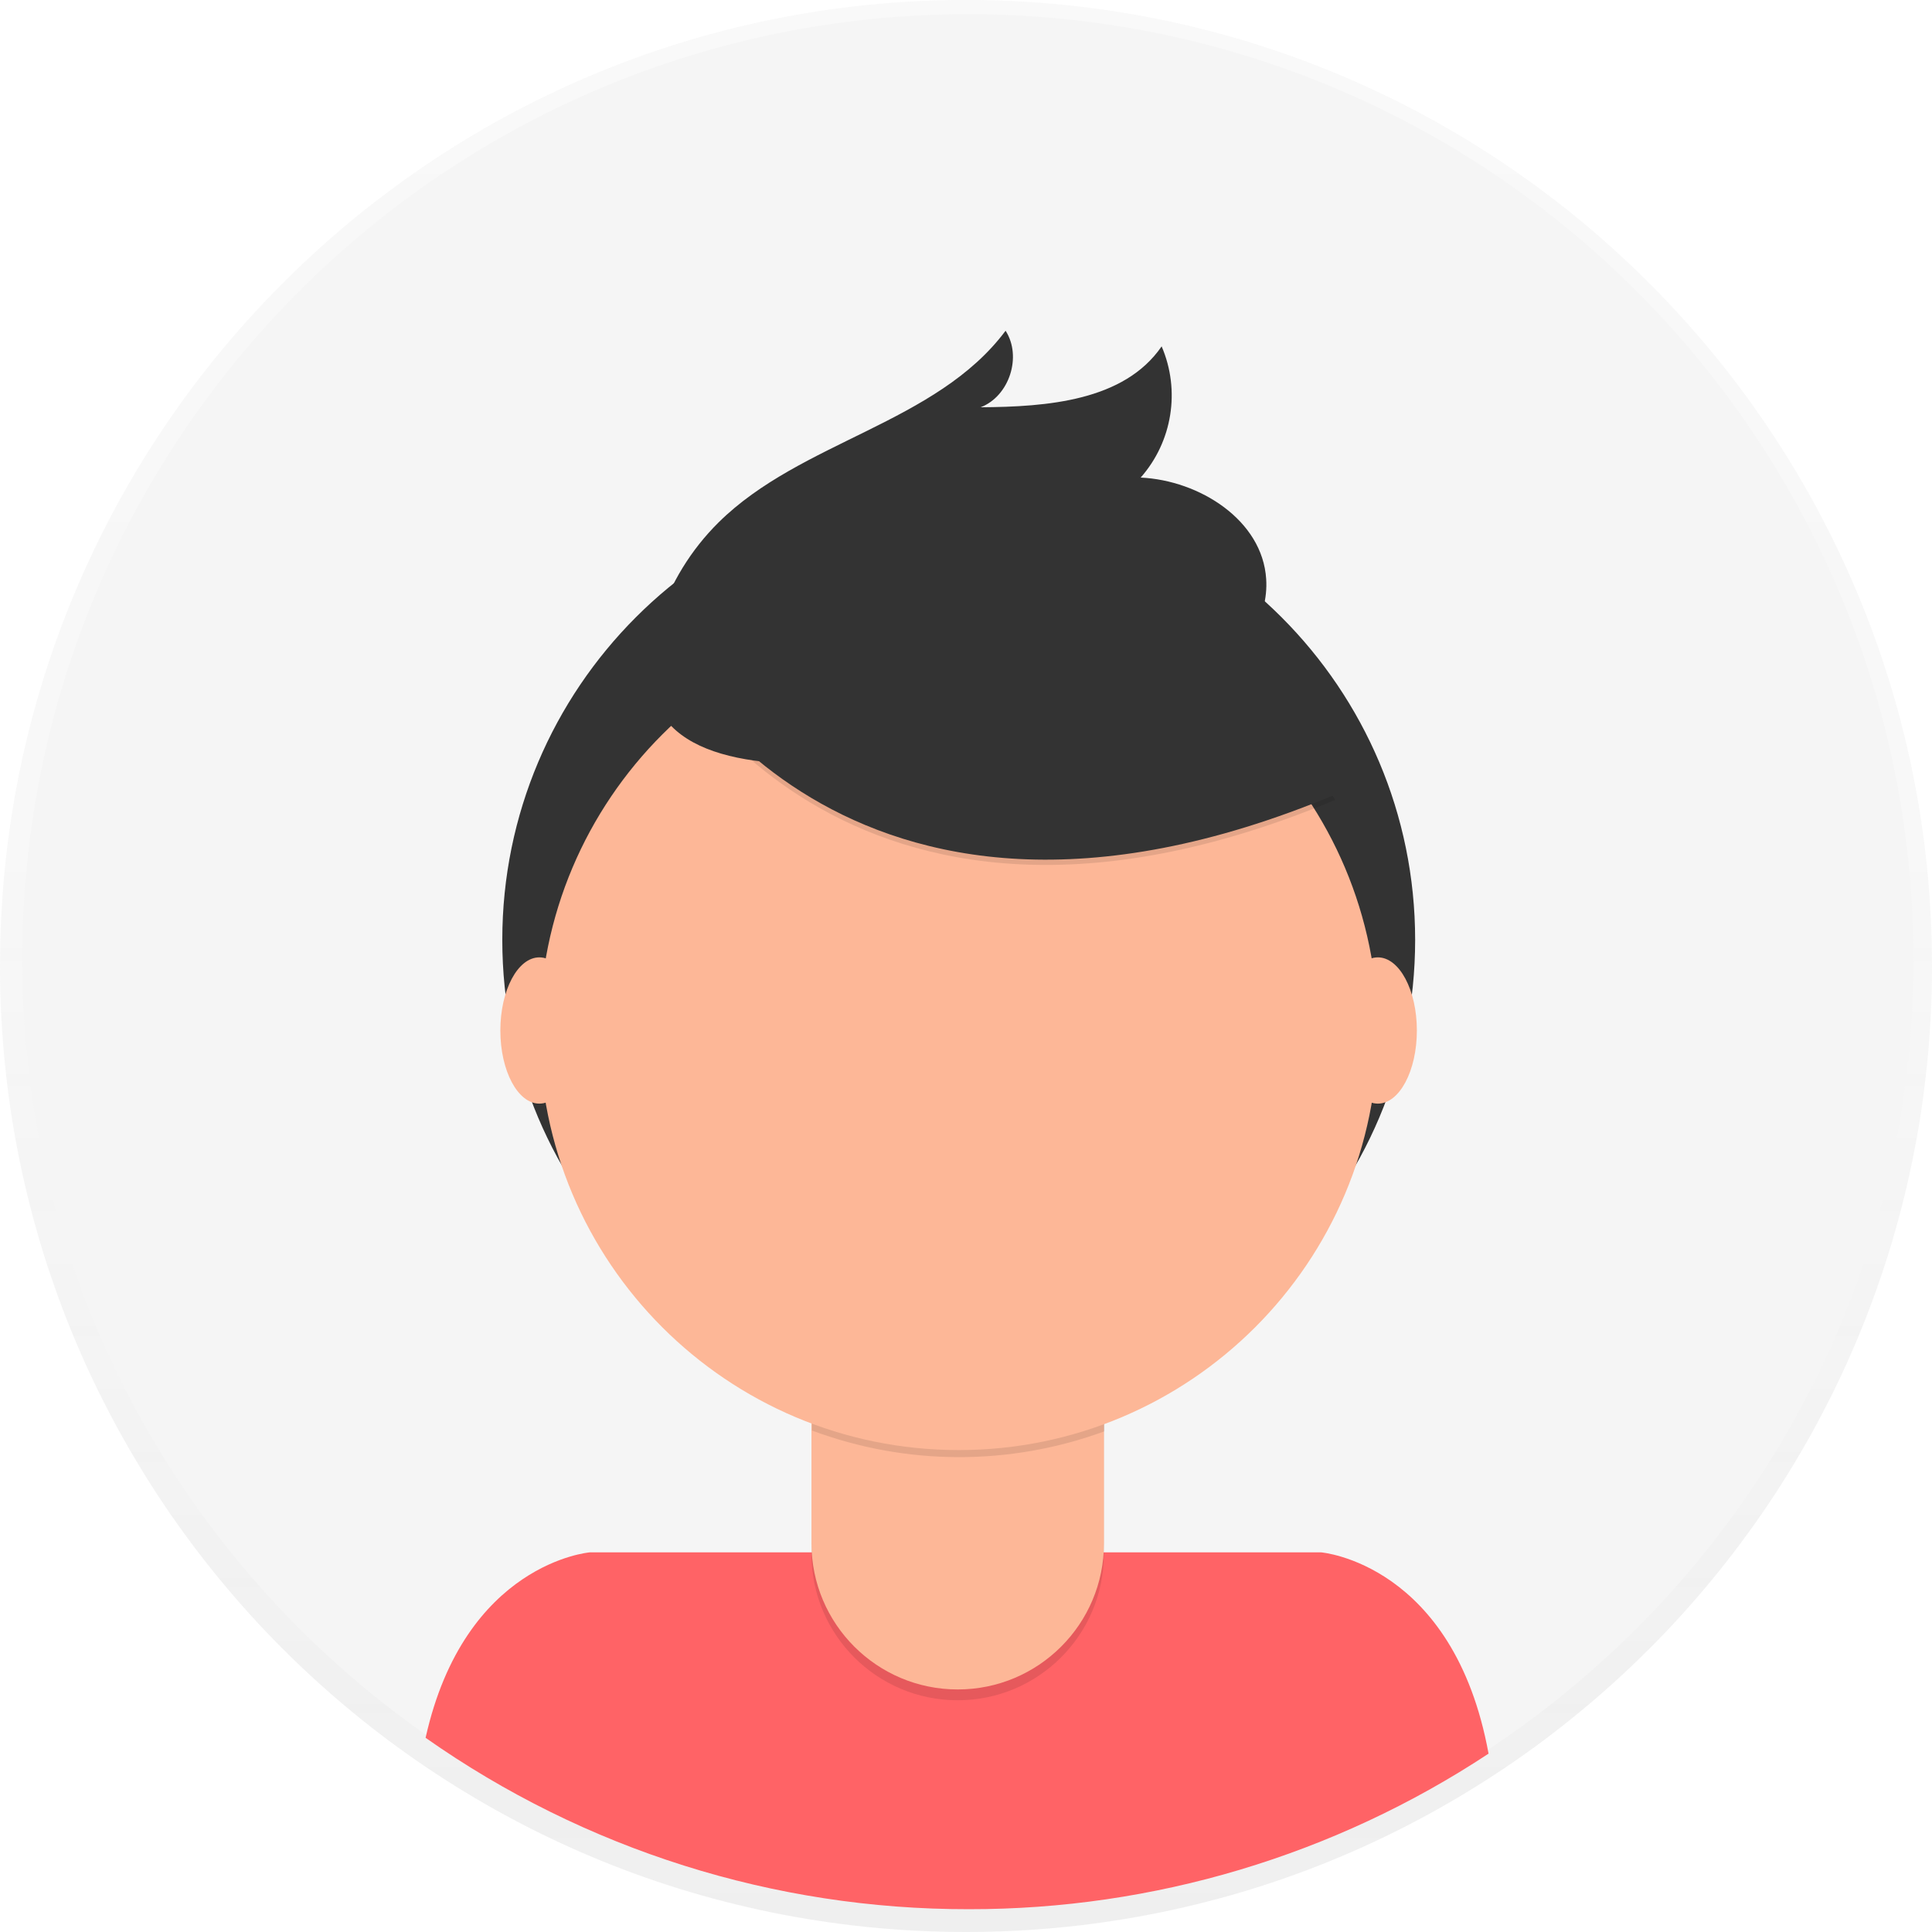
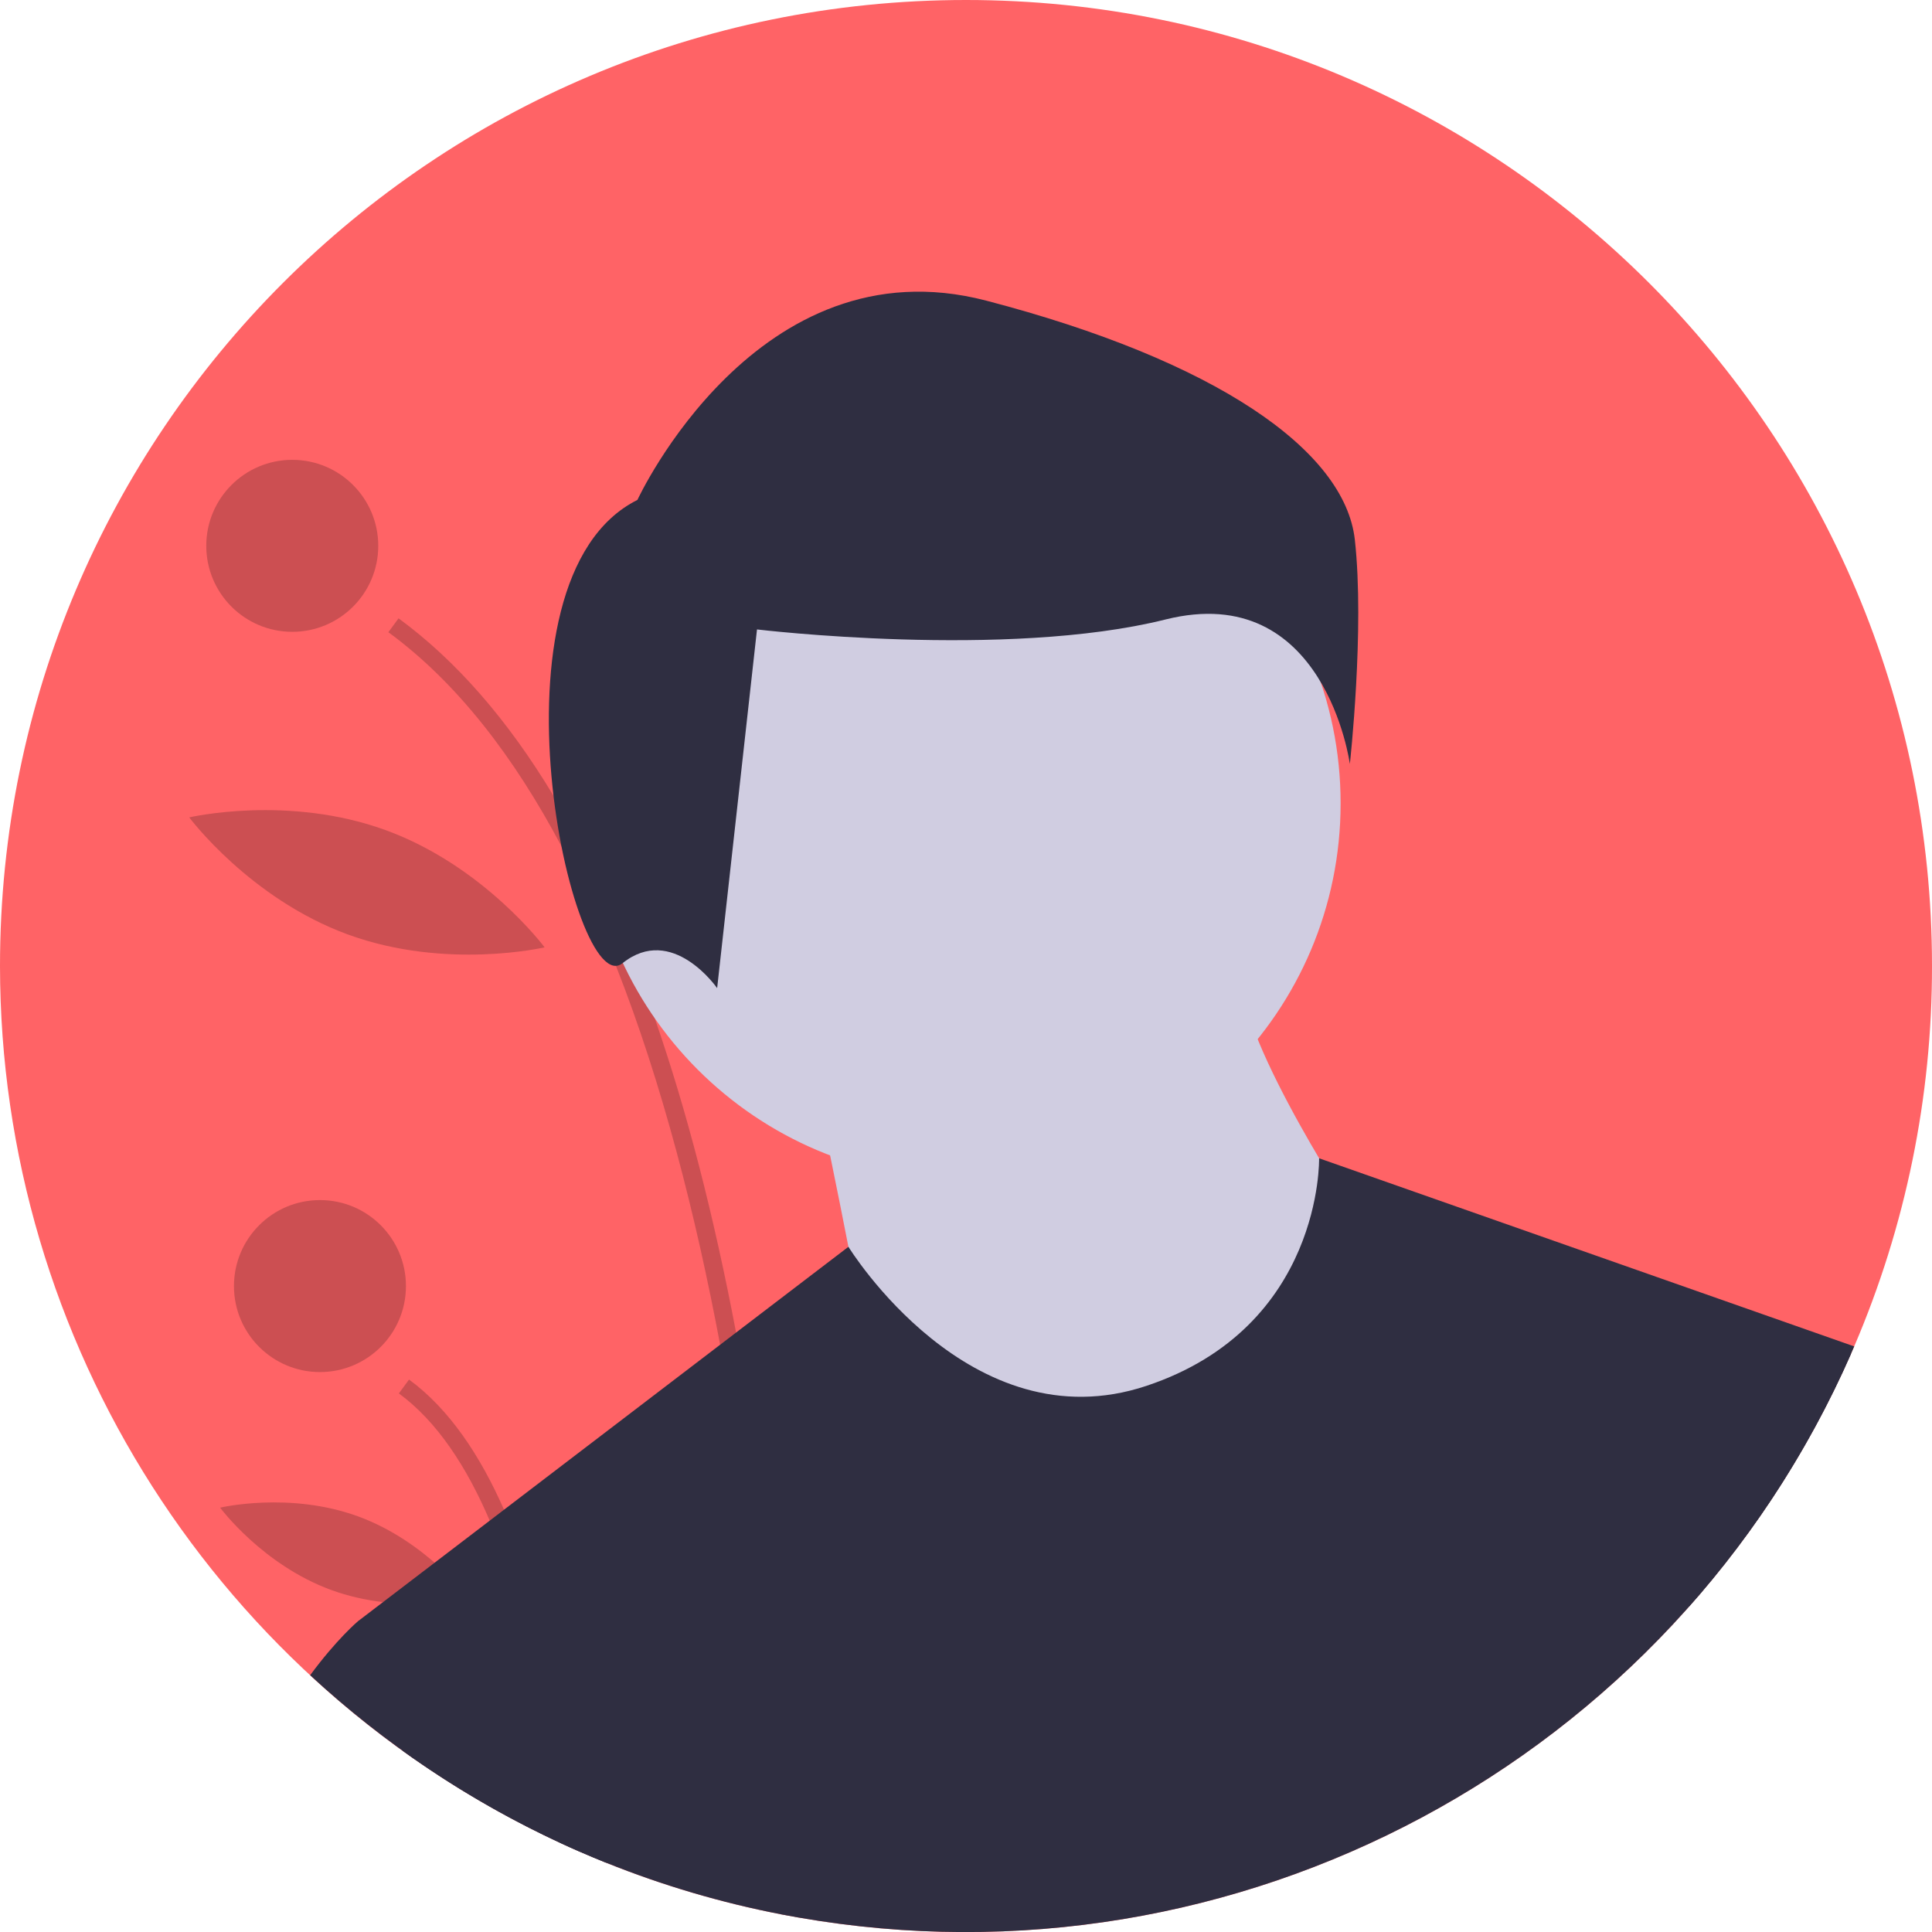
- <svg xmlns="http://www.w3.org/2000/svg" id="457bf273-24a3-4fd8-a857-e9b918267d6a" data-name="Layer 1" width="698" height="698" viewBox="0 0 698 698">
-   <defs>
-     <linearGradient id="b247946c-c62f-4d08-994a-4c3d64e1e98f" x1="349" y1="698" x2="349" gradientUnits="userSpaceOnUse">
-       <stop offset="0" stop-color="gray" stop-opacity="0.25" />
-       <stop offset="0.54" stop-color="gray" stop-opacity="0.12" />
-       <stop offset="1" stop-color="gray" stop-opacity="0.1" />
-     </linearGradient>
-   </defs>
-   <g opacity="0.5">
-     <circle cx="349" cy="349" r="349" fill="url(#b247946c-c62f-4d08-994a-4c3d64e1e98f)" />
-   </g>
-   <circle cx="349.68" cy="346.77" r="341.64" fill="#f5f5f5" />
-   <path d="M601,790.76a340,340,0,0,0,187.79-56.2c-12.59-68.8-60.5-72.72-60.5-72.72H464.09s-45.21,3.71-59.33,67A340.07,340.07,0,0,0,601,790.76Z" transform="translate(-251 -101)" fill="#ff6366" />
-   <circle cx="346.37" cy="339.57" r="164.9" fill="#333" />
-   <path d="M293.15,476.92H398.81a0,0,0,0,1,0,0v84.53A52.83,52.83,0,0,1,346,614.28h0a52.83,52.83,0,0,1-52.83-52.83V476.92a0,0,0,0,1,0,0Z" opacity="0.1" />
-   <path d="M296.5,473h99a3.35,3.35,0,0,1,3.35,3.35v81.18A52.83,52.83,0,0,1,346,610.37h0a52.83,52.83,0,0,1-52.83-52.83V476.35A3.35,3.35,0,0,1,296.5,473Z" fill="#fdb797" />
-   <path d="M544.34,617.82a152.07,152.07,0,0,0,105.66.29v-13H544.34Z" transform="translate(-251 -101)" opacity="0.1" />
-   <circle cx="346.37" cy="372.44" r="151.45" fill="#fdb797" />
-   <path d="M489.49,335.68S553.32,465.24,733.37,390l-41.92-65.73-74.31-26.67Z" transform="translate(-251 -101)" opacity="0.1" />
-   <path d="M489.49,333.78s63.83,129.56,243.88,54.3l-41.92-65.73-74.31-26.67Z" transform="translate(-251 -101)" fill="#333" />
-   <path d="M488.93,325a87.49,87.49,0,0,1,21.69-35.27c29.79-29.45,78.63-35.66,103.68-69.24,6,9.32,1.36,23.65-9,27.65,24-.16,51.81-2.26,65.38-22a44.89,44.89,0,0,1-7.57,47.4c21.27,1,44,15.4,45.34,36.65.92,14.16-8,27.56-19.59,35.68s-25.71,11.85-39.56,14.9C608.86,369.7,462.54,407.07,488.93,325Z" transform="translate(-251 -101)" fill="#333" />
-   <ellipse cx="194.86" cy="372.3" rx="14.09" ry="26.42" fill="#fdb797" />
-   <ellipse cx="497.8" cy="372.3" rx="14.09" ry="26.42" fill="#fdb797" />
+ <svg xmlns="http://www.w3.org/2000/svg" id="e59edb86-a3bc-4694-8aac-31e565ca5cfc" data-name="Layer 1" width="676" height="676" viewBox="0 0 676 676">
+   <path d="M938,450a336.852,336.852,0,0,1-27.22,133.1L909.66,585.68A338.559,338.559,0,0,1,541.35,782.93q-3.045-.54-6.08-1.12a334.981,334.981,0,0,1-61.14-18.03q-4.815-1.935-9.56-4.01c-2.16-.94-4.32-1.91-6.46-2.91A338.414,338.414,0,0,1,262,450c0-186.67,151.33-338,338-338S938,263.33,938,450Z" transform="translate(-262 -112)" fill="#ff6366" />
+   <path d="M541.35,782.93q-3.045-.54-6.08-1.12c-1.32-38.31-5.85-116.94-21.3-199.29C505.52,537.45,493.79,491.25,477.52,449.95a412.604,412.604,0,0,0-19.07-41.84c-16.44-31.05-36.38-57.19-60.56-74.9l3.56-4.86q30.165,22.11,54.22,62.08,7.215,11.97,13.86,25.54,7.125,14.52,13.59,30.83,4.125,10.38,7.97,21.48,16.74,48.195,28.46,109.98,2.595,13.65,4.94,27.97C536.6,680.2,540.25,748.59,541.35,782.93Z" transform="translate(-262 -112)" opacity="0.2" />
+   <path d="M464.57,759.77c-2.16-.94-4.32-1.91-6.46-2.91-2.09-22.7-5.93-50.86-12.95-77.59A254.557,254.557,0,0,0,433.35,644.07c-8.01-18.75-18.38-34.69-31.79-44.52l3.56-4.85c14.04,10.28,24.87,26.53,33.24,45.54,9.43,21.42,15.72,46.35,19.91,70.17C461.38,728.1,463.34,745.19,464.57,759.77Z" transform="translate(-262 -112)" opacity="0.2" />
+   <circle cx="102.262" cy="190.982" r="30.089" opacity="0.2" />
+   <circle cx="111.951" cy="449.991" r="30.089" opacity="0.2" />
+   <path d="M483.714,353.521c-6.38,35.997,7.705,68.592,7.705,68.592s24.43-25.768,30.81-61.766-7.705-68.592-7.705-68.592S490.095,317.524,483.714,353.521Z" transform="translate(-262 -112)" opacity="0.2" />
+   <path d="M383.718,438.971c34.335,12.555,68.837,4.498,68.837,4.498s-21.166-28.413-55.501-40.968-68.837-4.498-68.837-4.498S349.383,426.416,383.718,438.971Z" transform="translate(-262 -112)" opacity="0.2" />
+   <path d="M377.895,668.333c24.066,8.8,48.283,3.059,48.283,3.059S411.377,651.384,387.311,642.584s-48.283-3.059-48.283-3.059S353.829,659.533,377.895,668.333Z" transform="translate(-262 -112)" opacity="0.2" />
+   <circle cx="337.306" cy="281.079" r="131.77" fill="#d0cde1" />
+   <path d="M547.833,493.965s16.471,78.239,16.471,86.474,78.239,45.296,78.239,45.296L712.546,613.382,737.253,539.261s-41.178-61.767-41.178-86.474Z" transform="translate(-262 -112)" fill="#d0cde1" />
+   <path d="M910.78,583.1,909.66,585.68A338.559,338.559,0,0,1,541.35,782.93q-3.045-.54-6.08-1.12a334.981,334.981,0,0,1-61.14-18.03q-4.815-1.935-9.56-4.01c-2.16-.94-4.32-1.91-6.46-2.91a337.593,337.593,0,0,1-55.25-32.28l-15.62-45.31,8.78-6.7,18.06-13.79,19.27-14.71,5.01-3.83,75.61-57.72,5.58-4.26,39.3-30,.01-.01s42.5,69.25,104.27,48.66,60.42-79.63,60.42-79.63Z" transform="translate(-262 -112)" fill="#2f2e41" />
+   <path d="M485.035,286.916s41.837-90.646,122.023-69.728,125.51,52.296,128.996,83.673-1.743,78.443-1.743,78.443-8.716-64.498-64.498-50.552-142.941,3.486-142.941,3.486L512.926,457.748s-15.689-22.661-33.121-8.716S429.253,314.807,485.035,286.916Z" transform="translate(-262 -112)" fill="#2f2e41" />
+   <path d="M474.13,763.78q-4.815-1.935-9.56-4.01c-2.16-.94-4.32-1.91-6.46-2.91a338.835,338.835,0,0,1-87.59-58.7c9.19-12.52,16.72-18.89,16.72-18.89h61.77l9.26,31.14Z" transform="translate(-262 -112)" fill="#2f2e41" />
+   <path d="M856.67,576.32l52.99,9.36A337.944,337.944,0,0,1,852.9,674.25Z" transform="translate(-262 -112)" fill="#2f2e41" />
</svg>
